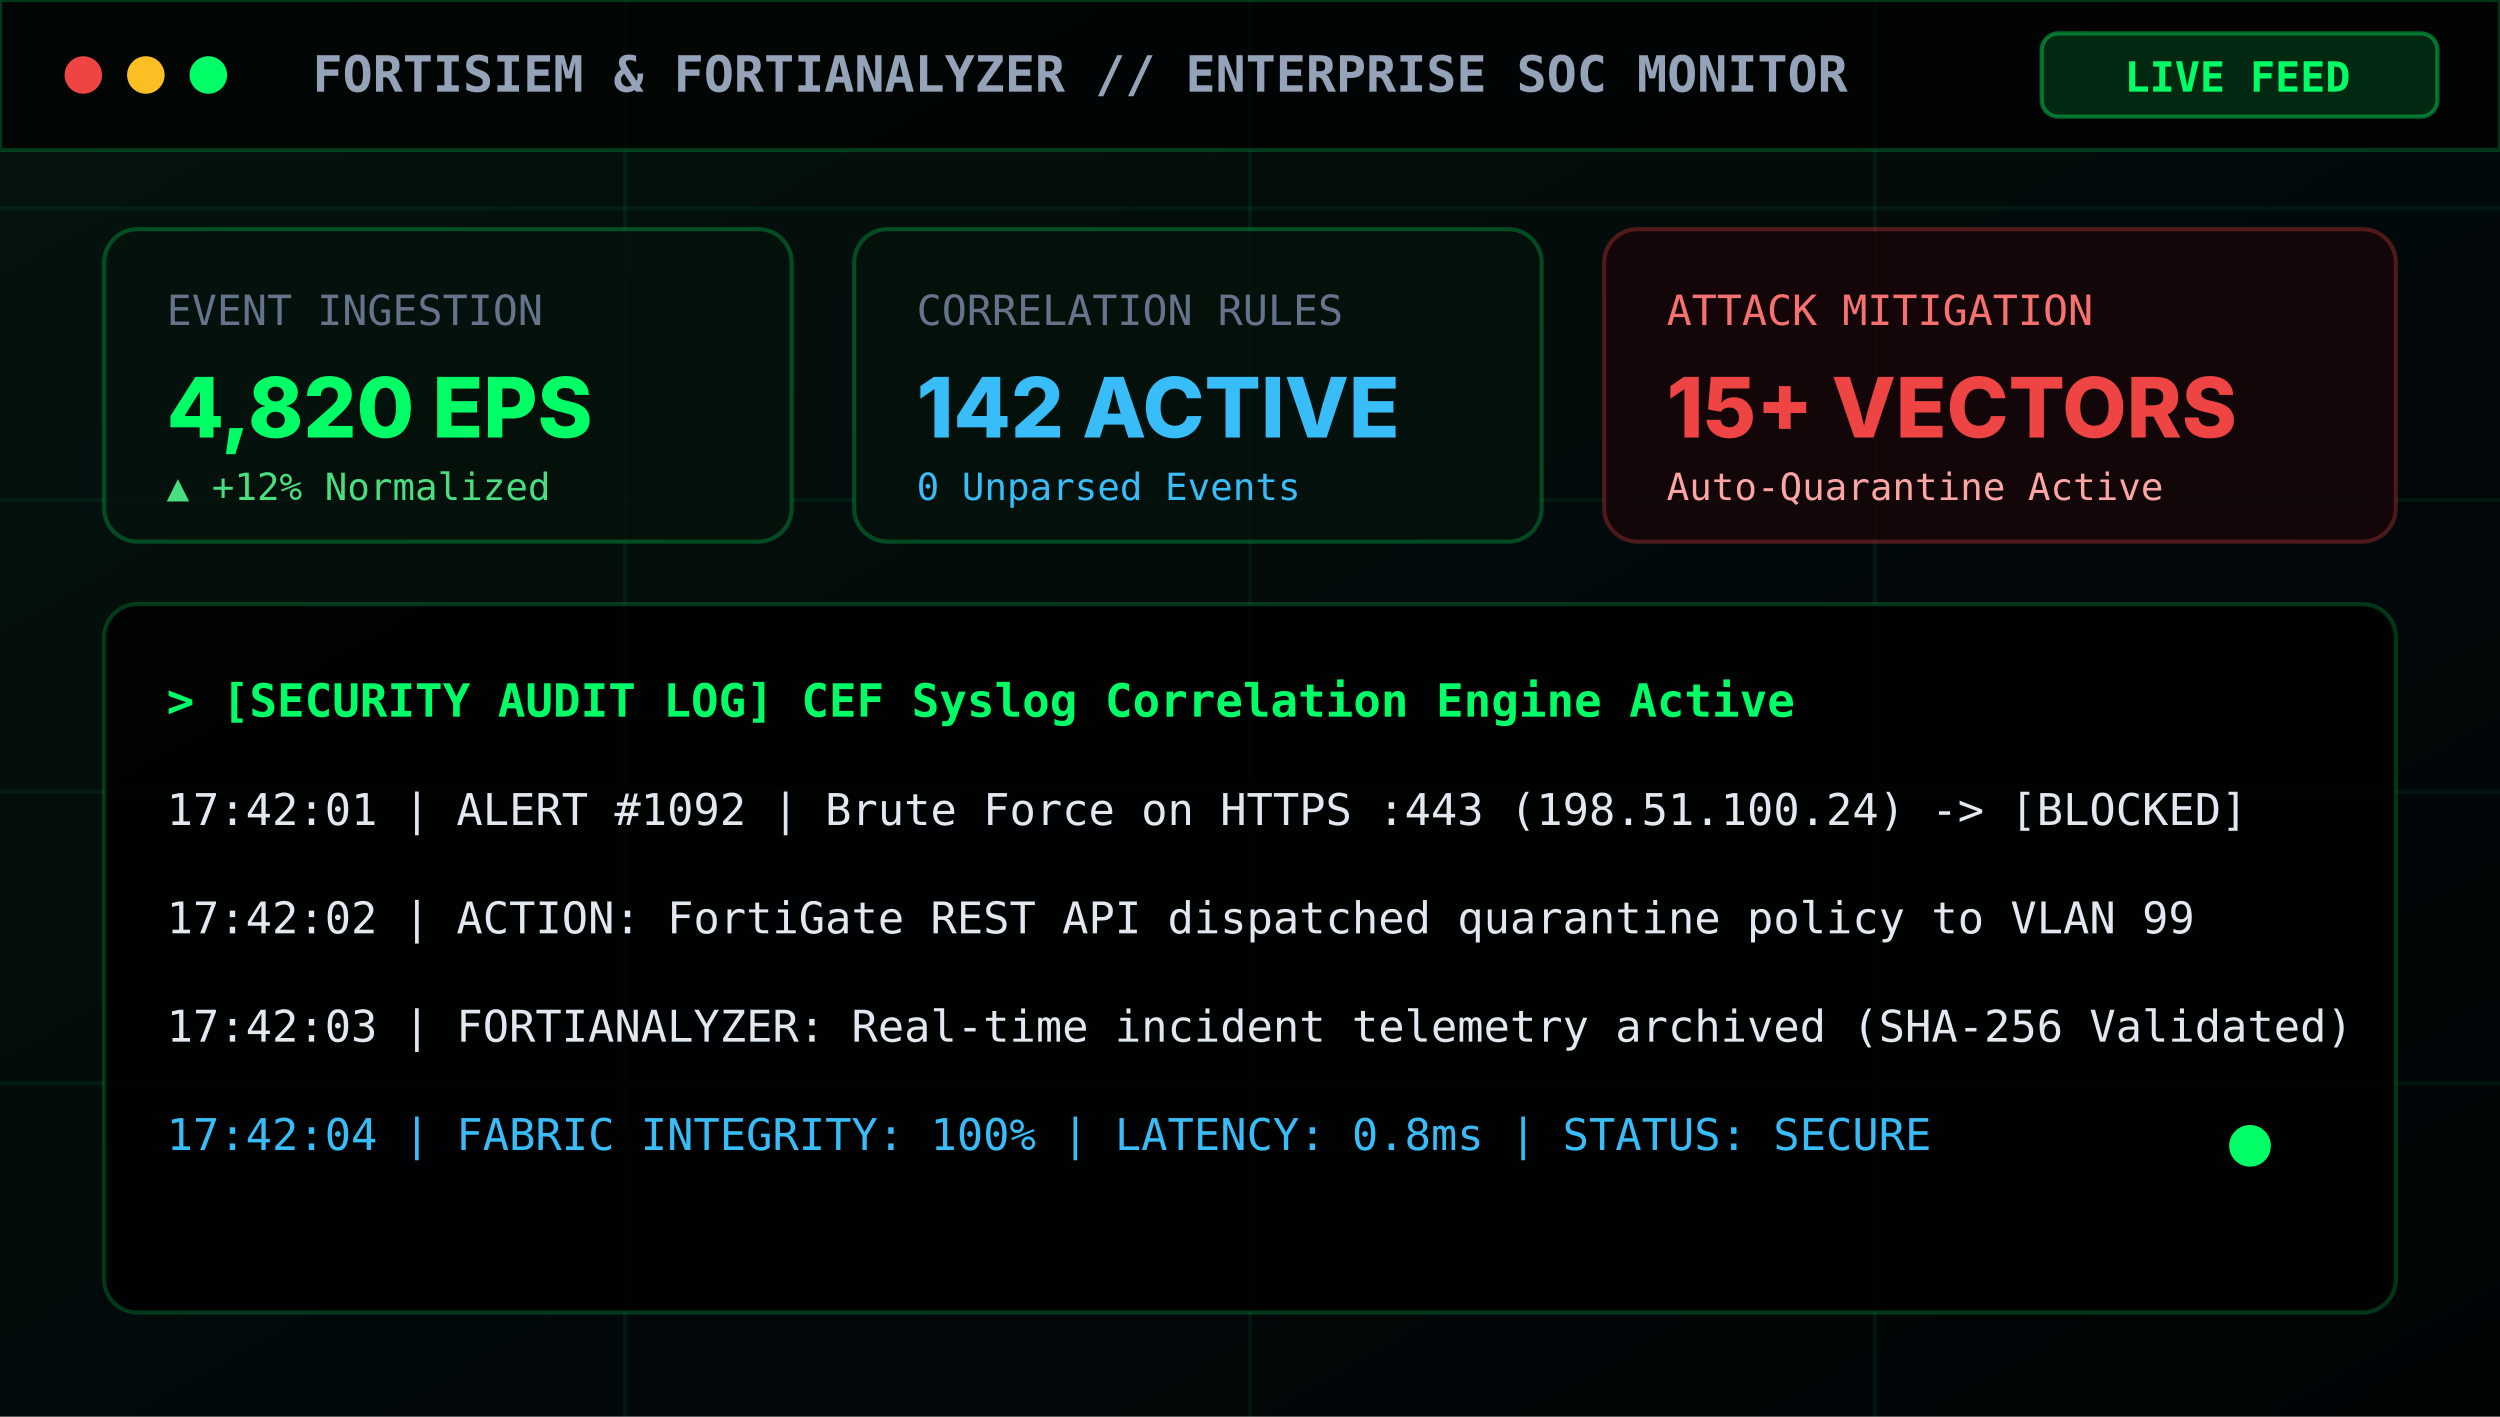
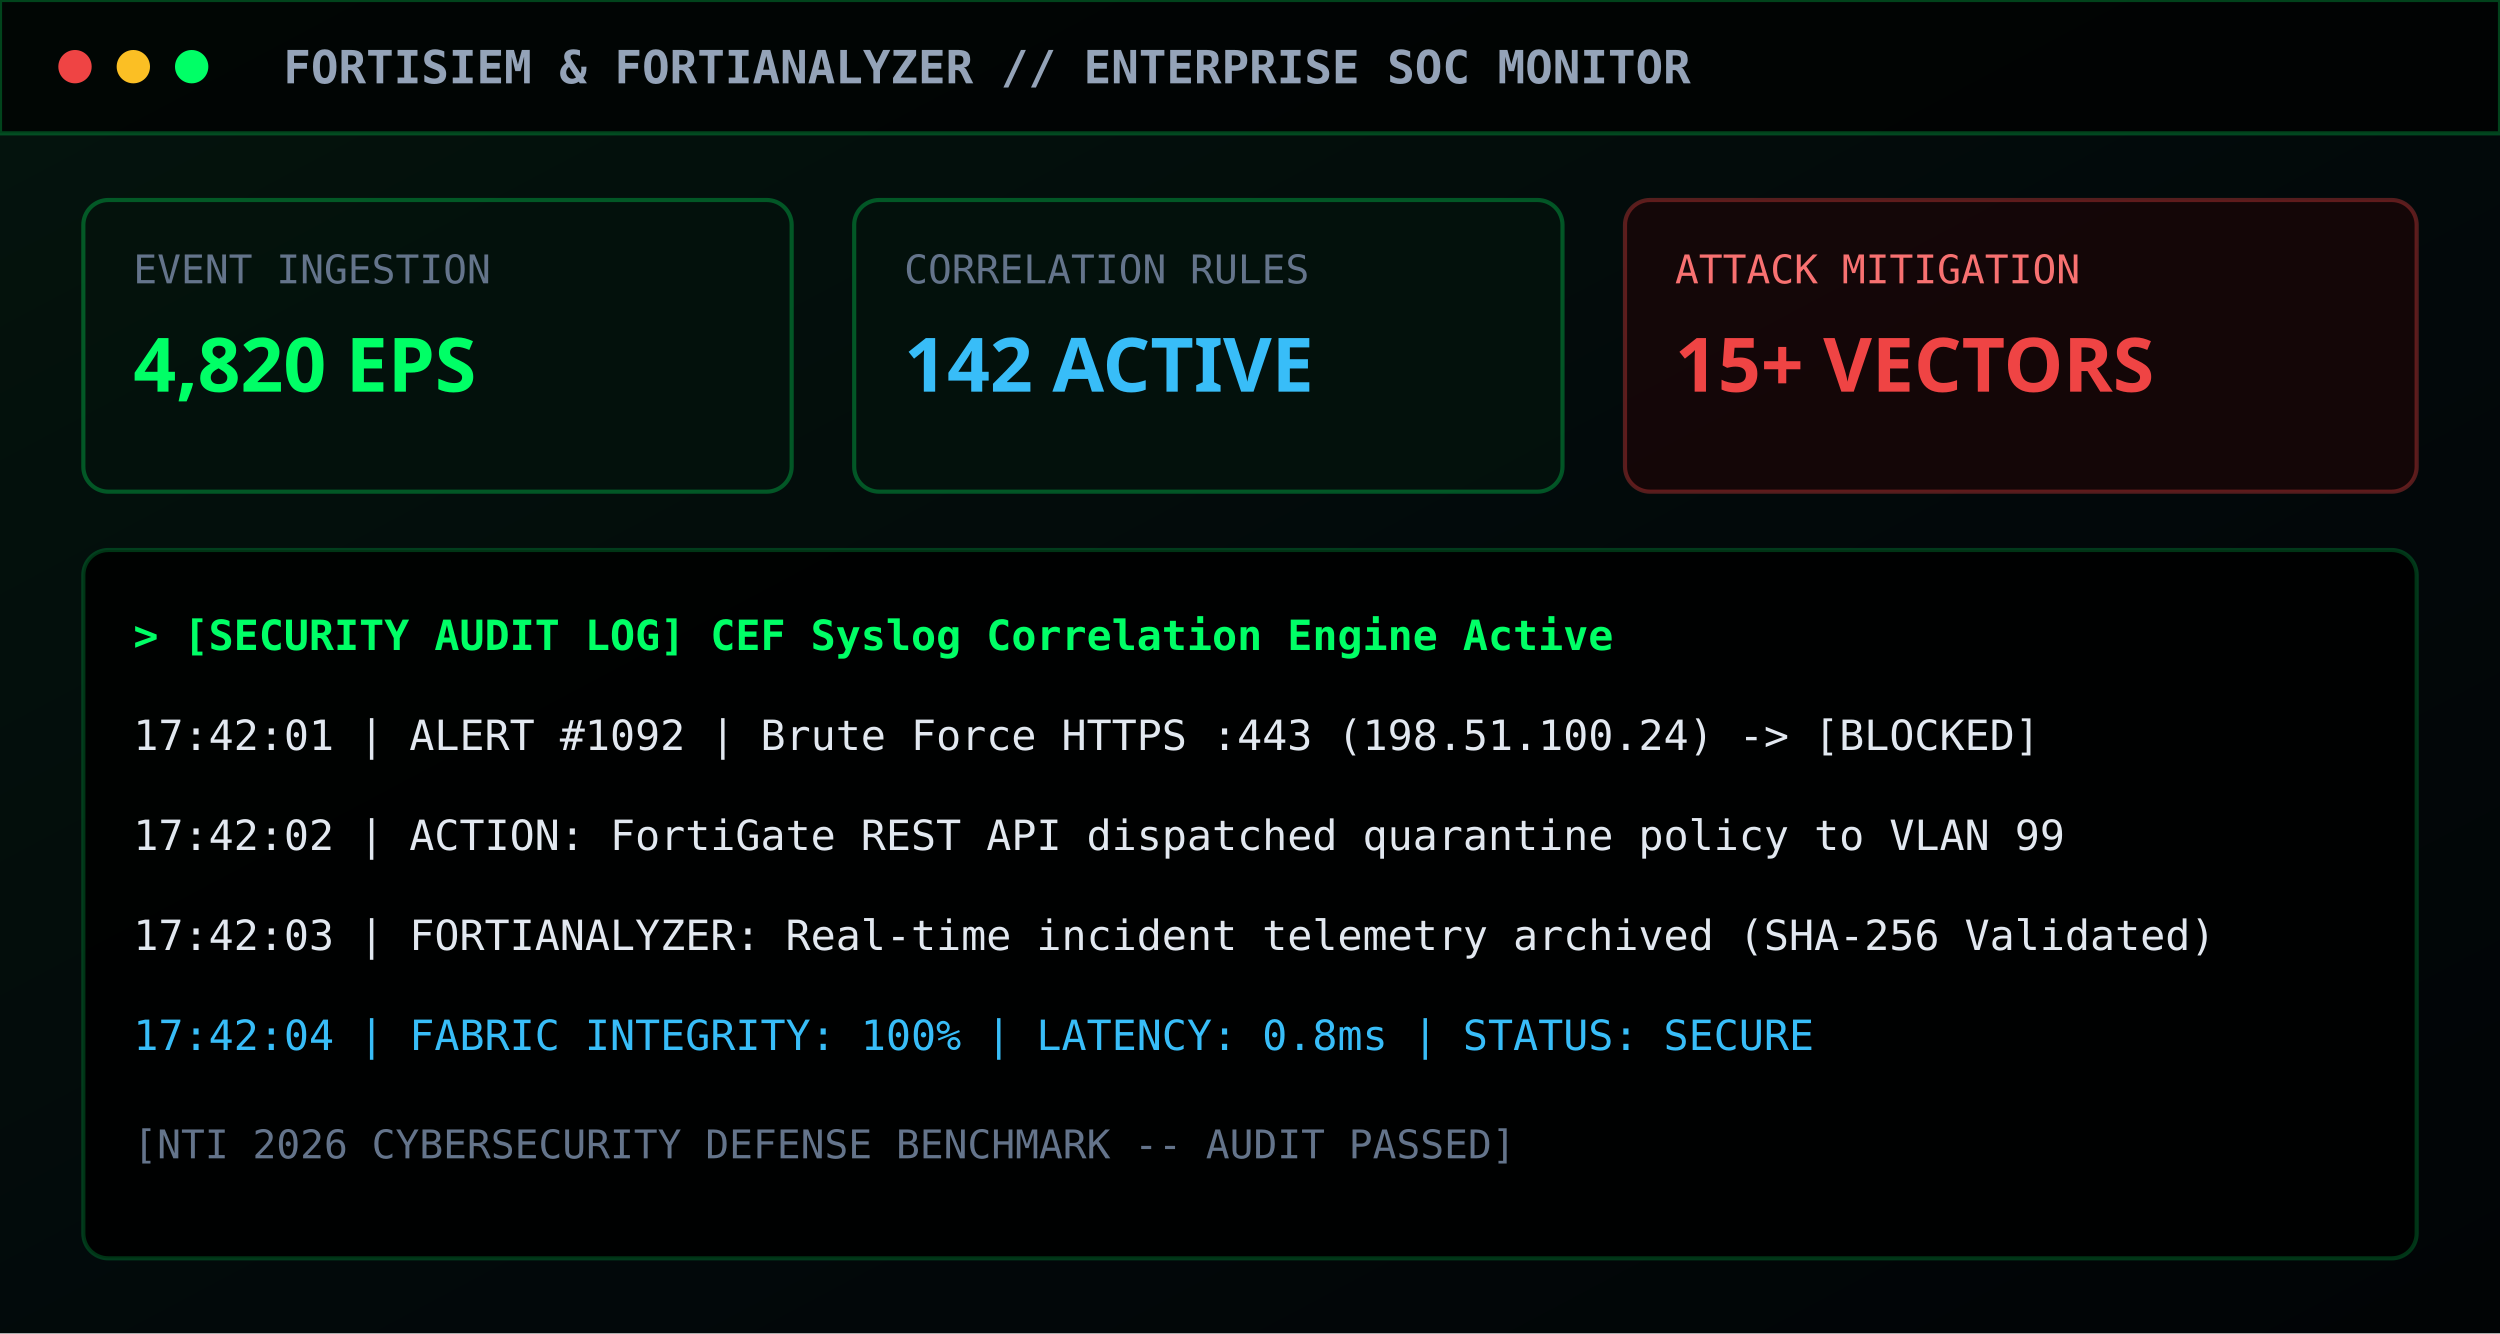
- <svg xmlns="http://www.w3.org/2000/svg" viewBox="0 0 600 340" width="100%" height="100%">
+ <svg xmlns="http://www.w3.org/2000/svg" viewBox="0 0 600 320" width="100%" height="100%">
  <defs>
    <linearGradient id="bg1" x1="0%" y1="0%" x2="100%" y2="100%">
-       <stop offset="0%" stop-color="#05140e" />
+       <stop offset="0%" stop-color="#04140d" />
      <stop offset="60%" stop-color="#02080a" />
      <stop offset="100%" stop-color="#010405" />
    </linearGradient>
-     <linearGradient id="lineGrad1" x1="0%" y1="0%" x2="0%" y2="100%">
-       <stop offset="0%" stop-color="#00ff66" stop-opacity="0.35" />
-       <stop offset="100%" stop-color="#00ff66" stop-opacity="0.0" />
-     </linearGradient>
  </defs>
-   <rect width="600" height="340" fill="url(#bg1)" />
-   <g stroke="rgba(0, 255, 102, 0.06)" stroke-width="1">
-     <line x1="0" y1="50" x2="600" y2="50" />
-     <line x1="0" y1="120" x2="600" y2="120" />
-     <line x1="0" y1="190" x2="600" y2="190" />
-     <line x1="0" y1="260" x2="600" y2="260" />
-     <line x1="150" y1="0" x2="150" y2="340" />
-     <line x1="300" y1="0" x2="300" y2="340" />
-     <line x1="450" y1="0" x2="450" y2="340" />
-   </g>
-   <rect x="0" y="0" width="600" height="36" fill="rgba(0, 0, 0, 0.7)" stroke="rgba(0, 255, 102, 0.2)" stroke-width="1" />
-   <circle cx="20" cy="18" r="4.5" fill="#ef4444" />
-   <circle cx="35" cy="18" r="4.5" fill="#fbbf24" />
-   <circle cx="50" cy="18" r="4.5" fill="#00ff66" />
-   <text x="75" y="22" fill="#94a3b8" font-family="'JetBrains Mono', monospace" font-size="12" font-weight="600">FORTISIEM &amp; FORTIANALYZER // ENTERPRISE SOC MONITOR</text>
-   <rect x="490" y="8" width="95" height="20" rx="4" fill="rgba(0, 255, 102, 0.15)" stroke="rgba(0, 255, 102, 0.4)" />
-   <text x="537" y="22" fill="#00ff66" font-family="'JetBrains Mono', monospace" font-size="10" font-weight="bold" text-anchor="middle">LIVE FEED</text>
-   <rect x="25" y="55" width="165" height="75" rx="8" fill="rgba(4, 18, 12, 0.8)" stroke="rgba(0, 255, 102, 0.25)" />
-   <text x="40" y="78" fill="#64748b" font-family="'JetBrains Mono', monospace" font-size="10">EVENT INGESTION</text>
-   <text x="40" y="105" fill="#00ff66" font-family="'Inter', sans-serif" font-size="20" font-weight="800">4,820 EPS</text>
-   <text x="40" y="120" fill="#4ade80" font-family="'JetBrains Mono', monospace" font-size="9">▲ +12% Normalized</text>
-   <rect x="205" y="55" width="165" height="75" rx="8" fill="rgba(4, 18, 12, 0.8)" stroke="rgba(0, 255, 102, 0.25)" />
-   <text x="220" y="78" fill="#64748b" font-family="'JetBrains Mono', monospace" font-size="10">CORRELATION RULES</text>
-   <text x="220" y="105" fill="#38bdf8" font-family="'Inter', sans-serif" font-size="20" font-weight="800">142 ACTIVE</text>
-   <text x="220" y="120" fill="#38bdf8" font-family="'JetBrains Mono', monospace" font-size="9">0 Unparsed Events</text>
-   <rect x="385" y="55" width="190" height="75" rx="8" fill="rgba(24, 6, 8, 0.8)" stroke="rgba(239, 68, 68, 0.3)" />
-   <text x="400" y="78" fill="#f87171" font-family="'JetBrains Mono', monospace" font-size="10">ATTACK MITIGATION</text>
-   <text x="400" y="105" fill="#ef4444" font-family="'Inter', sans-serif" font-size="20" font-weight="800">15+ VECTORS</text>
-   <text x="400" y="120" fill="#fca5a5" font-family="'JetBrains Mono', monospace" font-size="9">Auto-Quarantine Active</text>
-   <rect x="25" y="145" width="550" height="170" rx="8" fill="rgba(0, 0, 0, 0.85)" stroke="rgba(0, 255, 102, 0.2)" />
-   <text x="40" y="172" fill="#00ff66" font-family="'JetBrains Mono', monospace" font-size="11" font-weight="bold">&gt; [SECURITY AUDIT LOG] CEF Syslog Correlation Engine Active</text>
-   <text x="40" y="198" fill="#e2e8f0" font-family="'JetBrains Mono', monospace" font-size="10.5">17:42:01 | ALERT #1092 | Brute Force on HTTPS :443 (198.51.100.24) -&gt; [BLOCKED]</text>
-   <text x="40" y="224" fill="#e2e8f0" font-family="'JetBrains Mono', monospace" font-size="10.5">17:42:02 | ACTION: FortiGate REST API dispatched quarantine policy to VLAN 99</text>
-   <text x="40" y="250" fill="#e2e8f0" font-family="'JetBrains Mono', monospace" font-size="10.5">17:42:03 | FORTIANALYZER: Real-time incident telemetry archived (SHA-256 Validated)</text>
-   <text x="40" y="276" fill="#38bdf8" font-family="'JetBrains Mono', monospace" font-size="10.5">17:42:04 | FABRIC INTEGRITY: 100% | LATENCY: 0.8ms | STATUS: SECURE</text>
-   <circle cx="540" cy="275" r="5" fill="#00ff66" />
+   <rect width="600" height="320" fill="url(#bg1)" />
+   <rect x="0" y="0" width="600" height="32" fill="rgba(0,0,0,0.7)" stroke="rgba(0,255,102,0.25)" stroke-width="1" />
+   <circle cx="18" cy="16" r="4" fill="#ef4444" />
+   <circle cx="32" cy="16" r="4" fill="#fbbf24" />
+   <circle cx="46" cy="16" r="4" fill="#00ff66" />
+   <text x="68" y="20" fill="#94a3b8" font-family="'JetBrains Mono', monospace" font-size="11" font-weight="600">FORTISIEM &amp; FORTIANALYZER // ENTERPRISE SOC MONITOR</text>
+   <rect x="20" y="48" width="170" height="70" rx="6" fill="rgba(4,18,12,0.85)" stroke="rgba(0,255,102,0.3)" />
+   <text x="32" y="68" fill="#64748b" font-family="'JetBrains Mono', monospace" font-size="9.5">EVENT INGESTION</text>
+   <text x="32" y="94" fill="#00ff66" font-family="sans-serif" font-size="18" font-weight="800">4,820 EPS</text>
+   <rect x="205" y="48" width="170" height="70" rx="6" fill="rgba(4,18,12,0.85)" stroke="rgba(0,255,102,0.3)" />
+   <text x="217" y="68" fill="#64748b" font-family="'JetBrains Mono', monospace" font-size="9.5">CORRELATION RULES</text>
+   <text x="217" y="94" fill="#38bdf8" font-family="sans-serif" font-size="18" font-weight="800">142 ACTIVE</text>
+   <rect x="390" y="48" width="190" height="70" rx="6" fill="rgba(24,6,8,0.85)" stroke="rgba(239,68,68,0.35)" />
+   <text x="402" y="68" fill="#f87171" font-family="'JetBrains Mono', monospace" font-size="9.5">ATTACK MITIGATION</text>
+   <text x="402" y="94" fill="#ef4444" font-family="sans-serif" font-size="18" font-weight="800">15+ VECTORS</text>
+   <rect x="20" y="132" width="560" height="170" rx="6" fill="rgba(0,0,0,0.88)" stroke="rgba(0,255,102,0.2)" />
+   <text x="32" y="156" fill="#00ff66" font-family="'JetBrains Mono', monospace" font-size="10" font-weight="bold">&gt; [SECURITY AUDIT LOG] CEF Syslog Correlation Engine Active</text>
+   <text x="32" y="180" fill="#e2e8f0" font-family="'JetBrains Mono', monospace" font-size="10">17:42:01 | ALERT #1092 | Brute Force HTTPS :443 (198.51.100.24) -&gt; [BLOCKED]</text>
+   <text x="32" y="204" fill="#e2e8f0" font-family="'JetBrains Mono', monospace" font-size="10">17:42:02 | ACTION: FortiGate REST API dispatched quarantine policy to VLAN 99</text>
+   <text x="32" y="228" fill="#e2e8f0" font-family="'JetBrains Mono', monospace" font-size="10">17:42:03 | FORTIANALYZER: Real-time incident telemetry archived (SHA-256 Validated)</text>
+   <text x="32" y="252" fill="#38bdf8" font-family="'JetBrains Mono', monospace" font-size="10">17:42:04 | FABRIC INTEGRITY: 100% | LATENCY: 0.8ms | STATUS: SECURE</text>
+   <text x="32" y="278" fill="#64748b" font-family="'JetBrains Mono', monospace" font-size="9.5">[NTI 2026 CYBERSECURITY DEFENSE BENCHMARK -- AUDIT PASSED]</text>
</svg>
